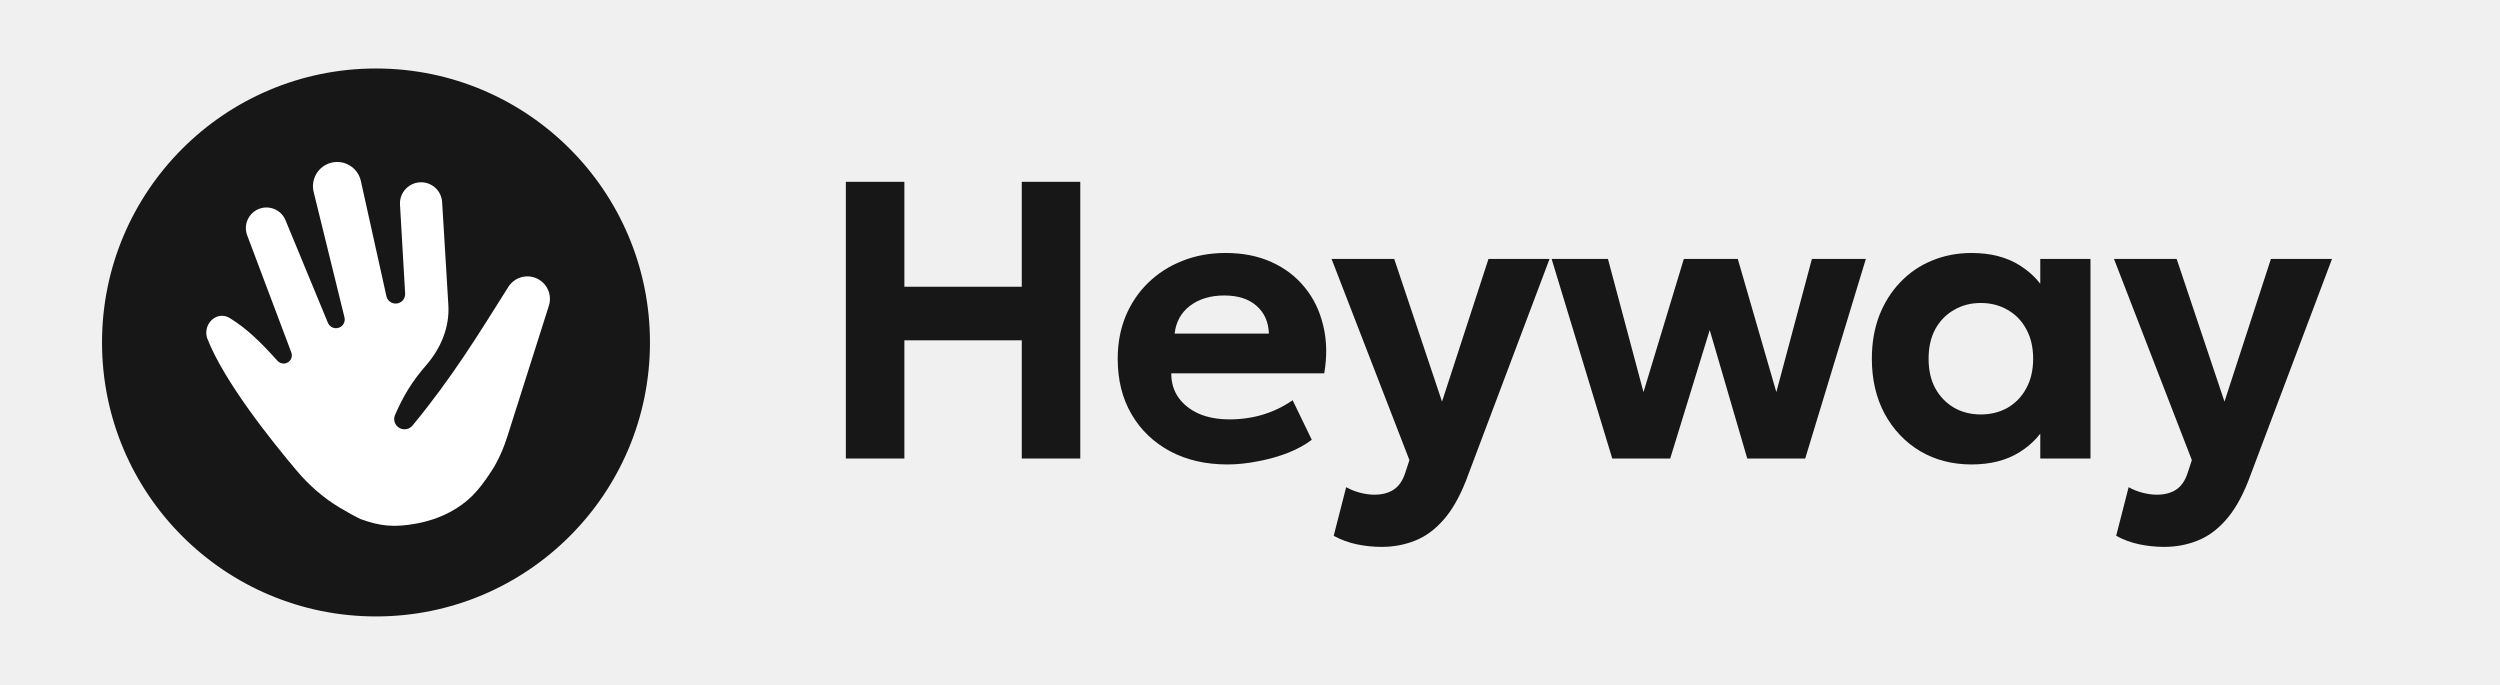
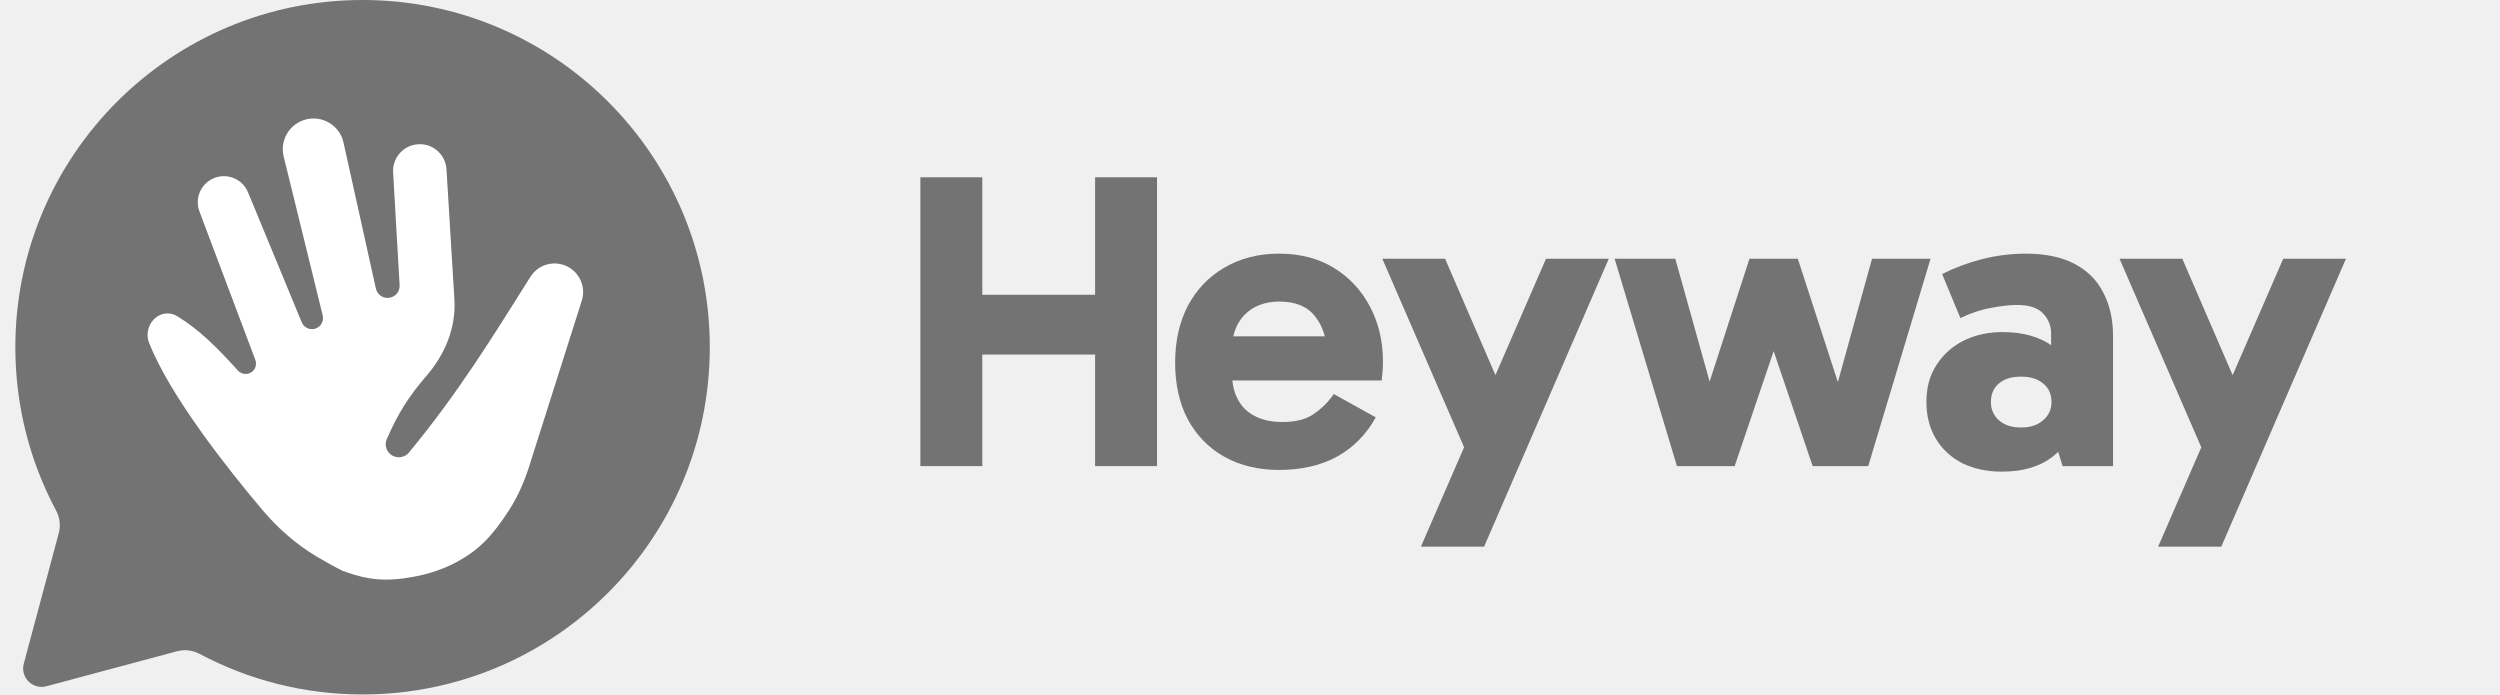
- <svg xmlns="http://www.w3.org/2000/svg" width="73" height="20" viewBox="0 0 73 20" fill="none">
-   <circle cx="10.979" cy="10" r="8" fill="#171717" />
-   <path d="M8.673 13.754C7.904 12.845 6.541 11.133 6.056 9.892C6.029 9.823 6.019 9.75 6.025 9.676C6.053 9.328 6.408 9.104 6.706 9.286C7.214 9.594 7.631 10.012 8.103 10.536C8.212 10.657 8.407 10.638 8.489 10.498C8.526 10.435 8.532 10.36 8.507 10.293L7.218 6.872C7.101 6.561 7.258 6.214 7.569 6.097C7.873 5.983 8.213 6.13 8.337 6.431L9.575 9.426C9.628 9.553 9.772 9.616 9.901 9.567C10.022 9.522 10.089 9.393 10.059 9.268L9.159 5.606C9.066 5.226 9.298 4.843 9.678 4.75C10.064 4.656 10.451 4.897 10.537 5.284L11.283 8.647C11.313 8.785 11.442 8.878 11.582 8.863C11.73 8.847 11.839 8.719 11.83 8.571L11.68 5.974C11.659 5.612 11.954 5.311 12.316 5.323C12.633 5.333 12.891 5.584 12.91 5.901L13.092 8.907C13.132 9.556 12.87 10.176 12.443 10.666C12.05 11.118 11.785 11.538 11.534 12.12C11.472 12.263 11.534 12.428 11.671 12.501C11.798 12.567 11.954 12.537 12.045 12.426C13.207 11.018 13.961 9.778 14.845 8.376C15.013 8.11 15.346 8.001 15.639 8.116C15.963 8.242 16.132 8.598 16.027 8.928L14.818 12.735C14.704 13.096 14.553 13.446 14.346 13.763C13.955 14.365 13.651 14.677 13.138 14.953C12.833 15.116 12.501 15.224 12.162 15.287C11.504 15.41 11.09 15.363 10.521 15.154C10.328 15.06 10.116 14.94 9.92 14.823C9.446 14.541 9.029 14.175 8.673 13.754Z" fill="white" />
-   <path d="M63.194 15.969C62.948 15.969 62.706 15.944 62.467 15.894C62.229 15.844 62.004 15.761 61.792 15.646L62.156 14.226C62.279 14.295 62.413 14.349 62.56 14.387C62.71 14.426 62.848 14.445 62.975 14.445C63.206 14.445 63.397 14.395 63.547 14.295C63.697 14.195 63.808 14.031 63.881 13.804L64.002 13.435L61.728 7.56H63.558L64.955 11.727L66.311 7.56H68.095L65.647 14.053C65.455 14.537 65.234 14.918 64.984 15.195C64.734 15.476 64.459 15.674 64.158 15.79C63.858 15.909 63.537 15.969 63.194 15.969Z" fill="#171717" />
-   <path d="M57.567 13.562C57.009 13.562 56.511 13.433 56.072 13.176C55.634 12.914 55.287 12.55 55.033 12.085C54.783 11.619 54.658 11.082 54.658 10.475C54.658 10.017 54.729 9.599 54.872 9.222C55.018 8.845 55.222 8.52 55.483 8.247C55.745 7.97 56.053 7.758 56.407 7.612C56.765 7.462 57.151 7.387 57.567 7.387C58.121 7.387 58.589 7.506 58.97 7.745C59.354 7.983 59.635 8.295 59.812 8.68L59.576 9.043V7.56H61.042V13.389H59.576V11.906L59.812 12.27C59.635 12.654 59.354 12.966 58.97 13.204C58.589 13.443 58.121 13.562 57.567 13.562ZM57.838 12.102C58.131 12.102 58.392 12.037 58.623 11.906C58.854 11.771 59.035 11.583 59.166 11.34C59.3 11.098 59.368 10.809 59.368 10.475C59.368 10.14 59.3 9.851 59.166 9.609C59.035 9.366 58.854 9.18 58.623 9.049C58.392 8.914 58.131 8.847 57.838 8.847C57.55 8.847 57.29 8.914 57.059 9.049C56.828 9.18 56.646 9.366 56.511 9.609C56.38 9.851 56.315 10.14 56.315 10.475C56.315 10.809 56.38 11.098 56.511 11.34C56.646 11.583 56.828 11.771 57.059 11.906C57.29 12.037 57.55 12.102 57.838 12.102Z" fill="#171717" />
-   <path d="M47.078 13.389L45.307 7.56H46.952L47.99 11.45L49.168 7.56H50.743L51.869 11.45L52.908 7.56H54.483L52.712 13.389H51.02L49.924 9.637L48.77 13.389H47.078Z" fill="#171717" />
-   <path d="M40.347 15.969C40.101 15.969 39.858 15.944 39.62 15.894C39.381 15.844 39.156 15.761 38.944 15.646L39.308 14.226C39.431 14.295 39.566 14.349 39.712 14.387C39.862 14.426 40.001 14.445 40.127 14.445C40.358 14.445 40.549 14.395 40.699 14.295C40.849 14.195 40.961 14.031 41.034 13.804L41.155 13.435L38.881 7.56H40.711L42.107 11.727L43.464 7.56H45.247L42.8 14.053C42.607 14.537 42.386 14.918 42.136 15.195C41.886 15.476 41.611 15.674 41.311 15.79C41.011 15.909 40.689 15.969 40.347 15.969Z" fill="#171717" />
-   <path d="M35.84 13.562C35.205 13.562 34.647 13.433 34.166 13.176C33.685 12.918 33.31 12.558 33.041 12.096C32.771 11.635 32.637 11.094 32.637 10.475C32.637 10.024 32.714 9.611 32.868 9.234C33.025 8.857 33.245 8.531 33.526 8.258C33.81 7.981 34.143 7.768 34.524 7.618C34.909 7.464 35.33 7.387 35.788 7.387C36.292 7.387 36.738 7.475 37.127 7.652C37.52 7.829 37.845 8.077 38.102 8.397C38.36 8.712 38.539 9.084 38.639 9.511C38.743 9.938 38.753 10.401 38.668 10.902H34.201C34.201 11.171 34.27 11.406 34.409 11.606C34.551 11.806 34.749 11.964 35.003 12.079C35.261 12.191 35.561 12.246 35.903 12.246C36.242 12.246 36.565 12.2 36.873 12.108C37.181 12.015 37.471 11.875 37.745 11.687L38.304 12.841C38.12 12.983 37.889 13.11 37.612 13.222C37.335 13.329 37.04 13.412 36.729 13.47C36.421 13.531 36.125 13.562 35.84 13.562ZM34.299 9.742H37.052C37.04 9.399 36.919 9.128 36.688 8.928C36.461 8.728 36.148 8.628 35.748 8.628C35.347 8.628 35.015 8.728 34.749 8.928C34.487 9.128 34.337 9.399 34.299 9.742Z" fill="#171717" />
-   <path d="M24.699 13.389V5.309H26.408V8.373H29.836V5.309H31.544V13.389H29.836V9.937H26.408V13.389H24.699Z" fill="#171717" />
+ <svg xmlns="http://www.w3.org/2000/svg" width="72" height="20" viewBox="0 0 72 20" fill="none">
+   <path d="M10.442 0C15.965 0 20.442 4.477 20.442 10C20.442 15.523 15.965 20 10.442 20C8.748 20 7.152 19.578 5.753 18.834C5.554 18.728 5.322 18.696 5.104 18.755L1.337 19.764C0.941 19.87 0.579 19.508 0.685 19.113L1.694 15.35C1.752 15.131 1.72 14.899 1.613 14.699C0.866 13.298 0.442 11.699 0.442 10C0.442 4.477 4.92 0 10.442 0Z" fill="#737373" />
+   <path d="M7.562 14.692C6.602 13.556 4.897 11.416 4.291 9.865C4.257 9.779 4.246 9.687 4.253 9.594C4.288 9.16 4.732 8.881 5.104 9.107C5.739 9.493 6.259 10.015 6.85 10.67C6.986 10.821 7.23 10.798 7.333 10.622C7.378 10.544 7.386 10.45 7.354 10.366L5.744 6.09C5.598 5.702 5.794 5.268 6.183 5.122C6.563 4.979 6.988 5.163 7.143 5.538L8.69 9.283C8.756 9.442 8.936 9.52 9.097 9.459C9.248 9.402 9.333 9.241 9.294 9.085L8.17 4.508C8.053 4.033 8.344 3.554 8.819 3.438C9.301 3.32 9.785 3.621 9.893 4.105L10.825 8.309C10.863 8.481 11.024 8.597 11.199 8.578C11.383 8.559 11.52 8.399 11.509 8.214L11.322 4.967C11.296 4.515 11.663 4.138 12.116 4.153C12.513 4.166 12.835 4.48 12.859 4.876L13.087 8.633C13.136 9.445 12.809 10.22 12.275 10.833C11.784 11.397 11.452 11.922 11.138 12.65C11.061 12.829 11.138 13.035 11.31 13.126C11.469 13.209 11.664 13.171 11.778 13.033C13.229 11.272 14.173 9.722 15.278 7.97C15.487 7.637 15.904 7.501 16.27 7.644C16.674 7.802 16.887 8.247 16.755 8.66L15.244 13.419C15.101 13.87 14.912 14.307 14.654 14.704C14.165 15.456 13.785 15.846 13.143 16.191C12.763 16.395 12.348 16.53 11.923 16.609C11.102 16.762 10.584 16.704 9.873 16.442C9.632 16.325 9.366 16.175 9.121 16.029C8.528 15.676 8.008 15.219 7.562 14.692Z" fill="white" />
+   <path d="M63.436 12.972L61.042 7.451H62.85L65.121 12.703L63.436 12.972ZM62.154 15.744L65.757 7.451H67.564L63.973 15.744H62.154Z" fill="#737373" />
+   <path d="M57.656 13.583C57.224 13.583 56.841 13.501 56.507 13.338C56.182 13.167 55.929 12.931 55.75 12.63C55.571 12.329 55.481 11.979 55.481 11.58C55.481 11.156 55.579 10.798 55.775 10.505C55.97 10.204 56.231 9.971 56.556 9.809C56.89 9.646 57.261 9.564 57.668 9.564C58.262 9.564 58.743 9.699 59.109 9.967C59.475 10.236 59.72 10.623 59.842 11.128L59.072 10.993V9.601C59.072 9.381 58.995 9.19 58.84 9.027C58.686 8.864 58.437 8.783 58.095 8.783C57.875 8.783 57.623 8.811 57.338 8.868C57.053 8.917 56.76 9.015 56.459 9.161L55.933 7.891C56.292 7.712 56.674 7.569 57.081 7.463C57.497 7.358 57.92 7.305 58.352 7.305C58.905 7.305 59.37 7.402 59.744 7.598C60.119 7.793 60.395 8.07 60.575 8.428C60.762 8.787 60.856 9.202 60.856 9.674V13.424H59.402L59.048 12.264L59.842 12.019C59.712 12.508 59.463 12.89 59.097 13.167C58.73 13.444 58.25 13.583 57.656 13.583ZM58.205 12.312C58.474 12.312 58.686 12.243 58.84 12.105C59.003 11.966 59.084 11.791 59.084 11.58C59.084 11.352 59.003 11.172 58.84 11.042C58.686 10.912 58.474 10.847 58.205 10.847C57.936 10.847 57.725 10.912 57.57 11.042C57.415 11.172 57.338 11.352 57.338 11.58C57.338 11.791 57.415 11.966 57.57 12.105C57.725 12.243 57.936 12.312 58.205 12.312Z" fill="#737373" />
+   <path d="M48.296 13.424L46.501 7.451H48.248L49.542 12.08H48.883L50.385 7.451H51.777L53.28 12.08H52.632L53.915 7.451H55.6L53.805 13.424H52.205L50.812 9.32H51.35L49.958 13.424H48.296Z" fill="#737373" />
+   <path d="M42.205 12.972L39.81 7.451H41.618L43.89 12.703L42.205 12.972ZM40.922 15.744L44.525 7.451H46.333L42.742 15.744H40.922Z" fill="#737373" />
+   <path d="M36.836 13.534C36.242 13.534 35.717 13.408 35.261 13.155C34.813 12.903 34.463 12.544 34.21 12.08C33.966 11.616 33.844 11.071 33.844 10.444C33.844 9.825 33.966 9.279 34.21 8.807C34.463 8.335 34.813 7.968 35.261 7.708C35.717 7.439 36.242 7.305 36.836 7.305C37.447 7.305 37.976 7.443 38.424 7.72C38.872 7.997 39.218 8.371 39.462 8.844C39.706 9.308 39.829 9.833 39.829 10.419C39.829 10.525 39.825 10.627 39.816 10.725C39.808 10.822 39.8 10.9 39.792 10.957H35.236V9.686H38.424L38.216 10.212C38.216 9.764 38.102 9.397 37.874 9.112C37.654 8.827 37.312 8.685 36.848 8.685C36.433 8.685 36.099 8.811 35.847 9.063C35.603 9.316 35.48 9.65 35.48 10.065V10.737C35.48 11.185 35.607 11.535 35.859 11.787C36.12 12.031 36.478 12.154 36.934 12.154C37.317 12.154 37.618 12.076 37.838 11.921C38.066 11.767 38.257 11.575 38.412 11.348L39.621 12.019C39.36 12.5 38.994 12.874 38.522 13.143C38.049 13.403 37.488 13.534 36.836 13.534Z" fill="#737373" />
+   <path d="M31.539 13.424V5.106H33.322V13.424H31.539ZM26.507 13.424V5.106H28.29V13.424H26.507ZM27.655 10.211V8.489H32.137V10.211H27.655Z" fill="#737373" />
</svg>
